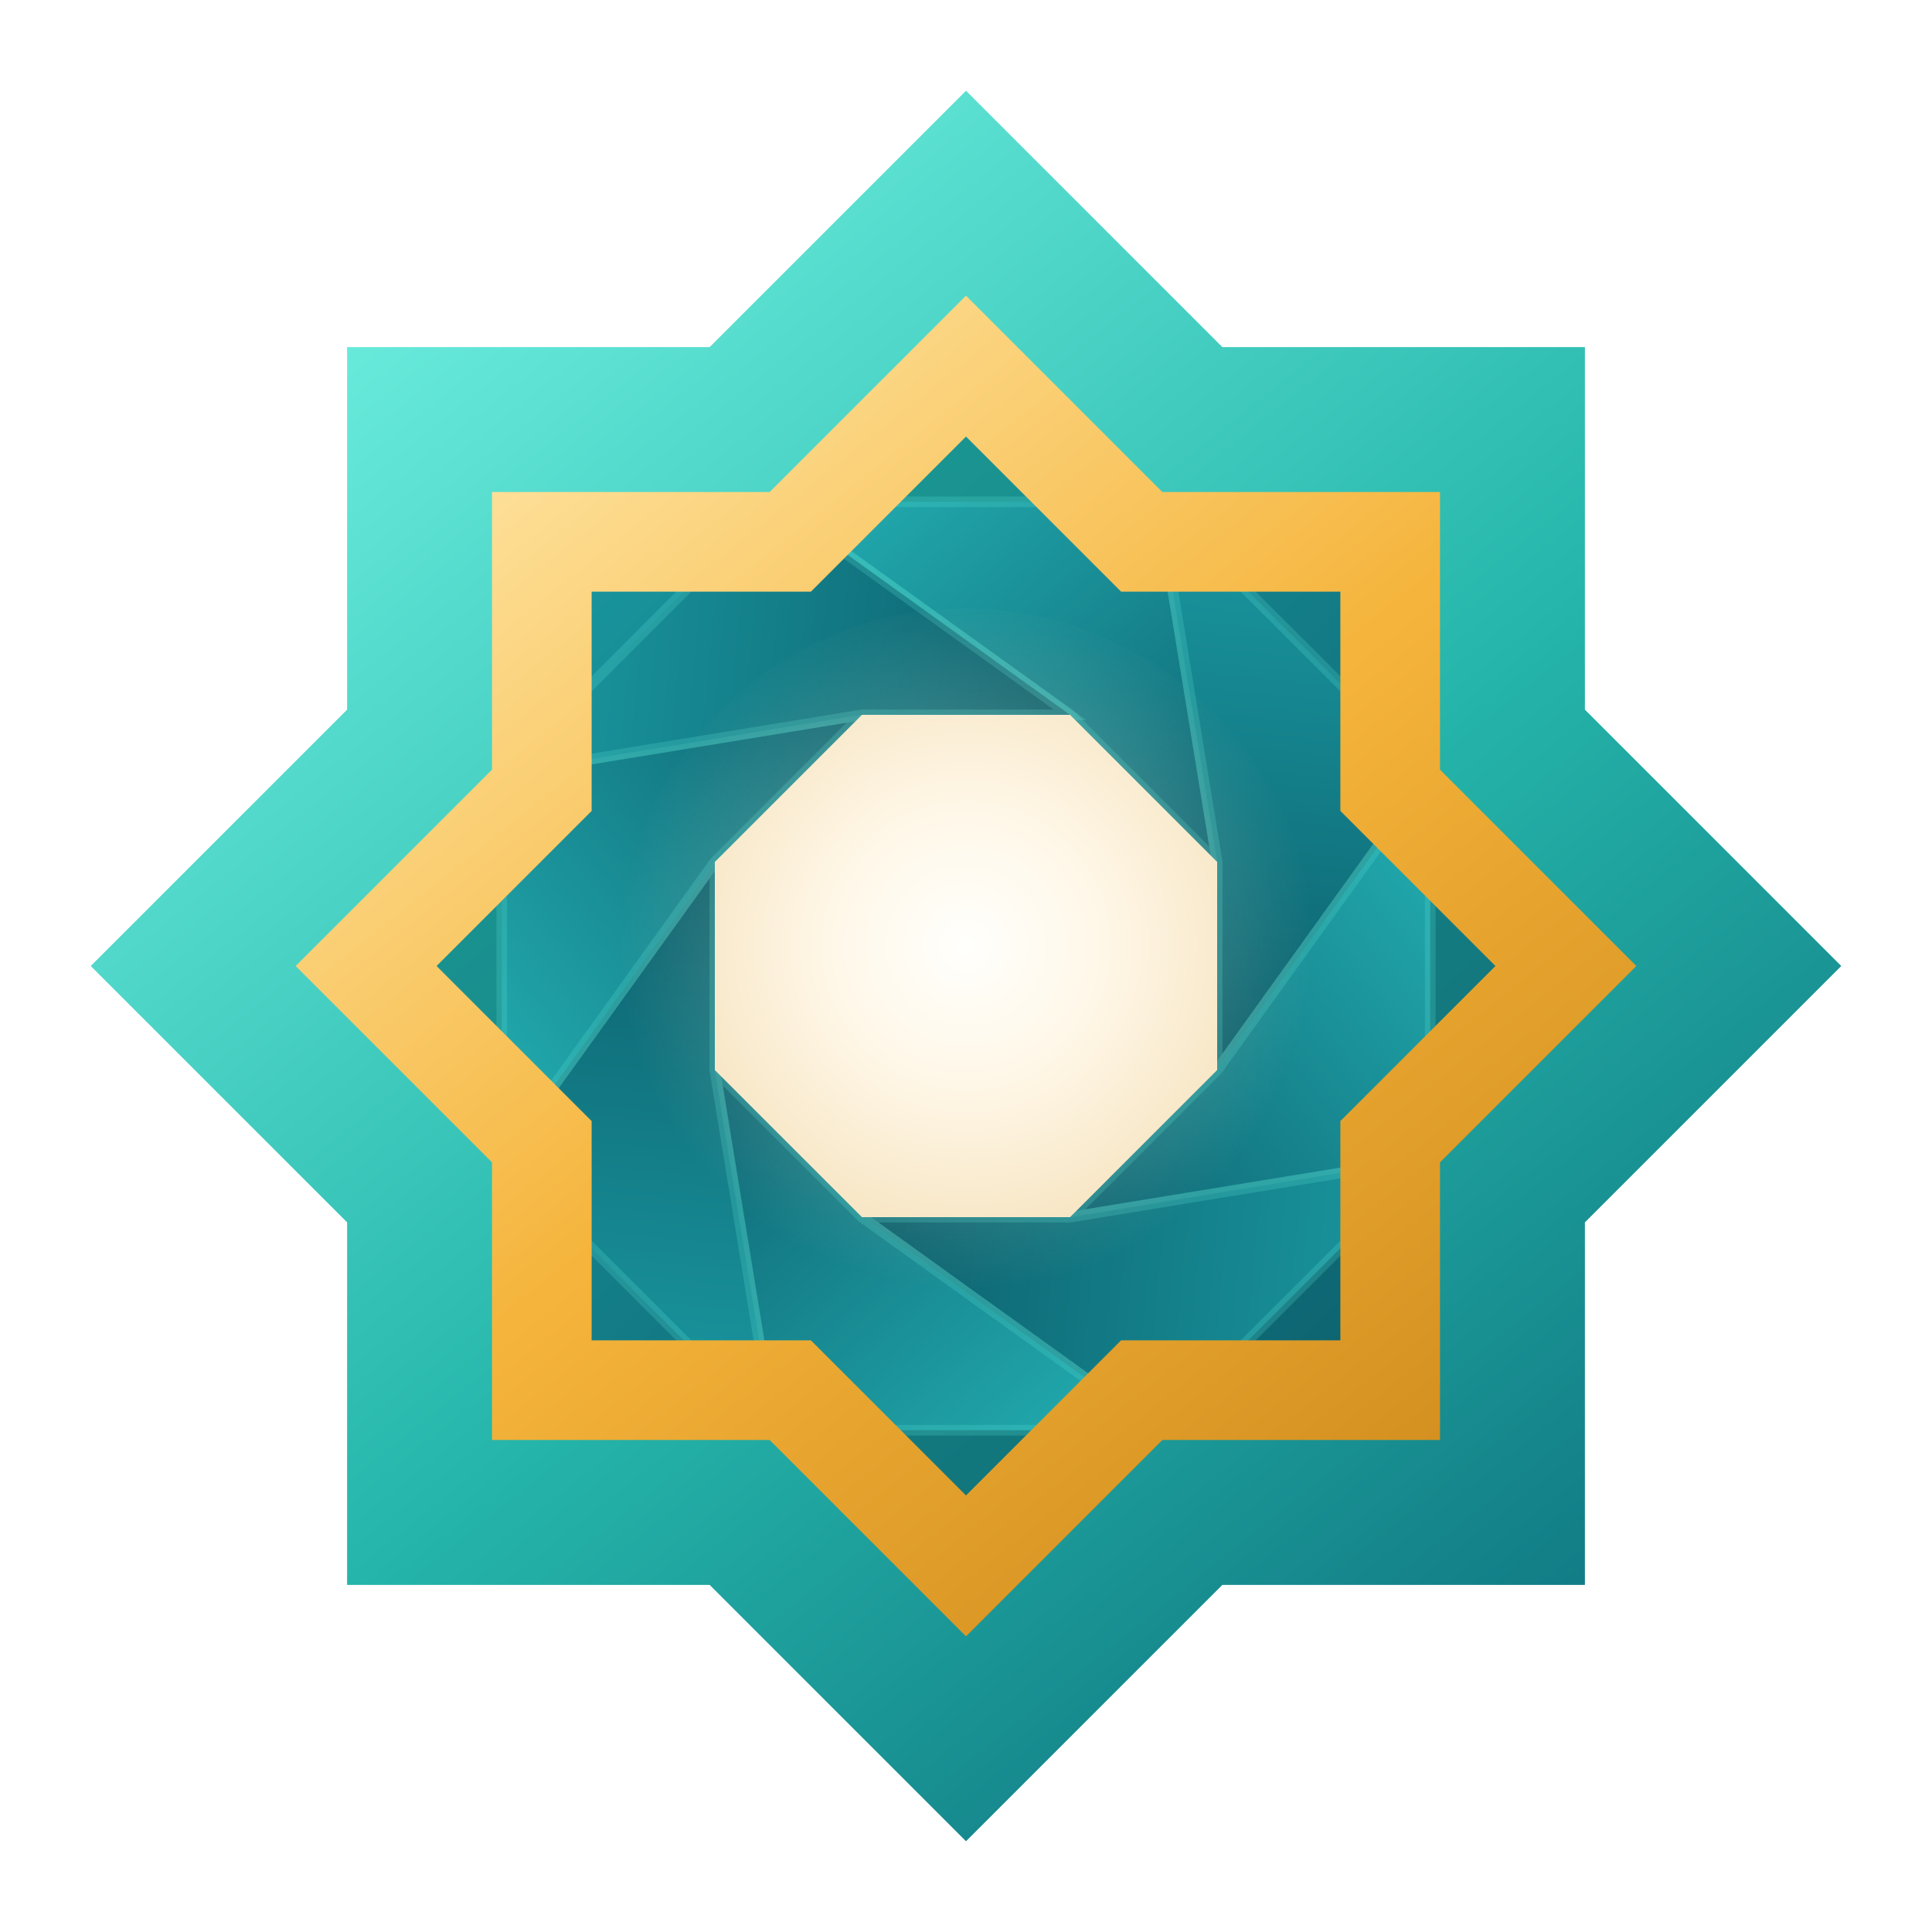
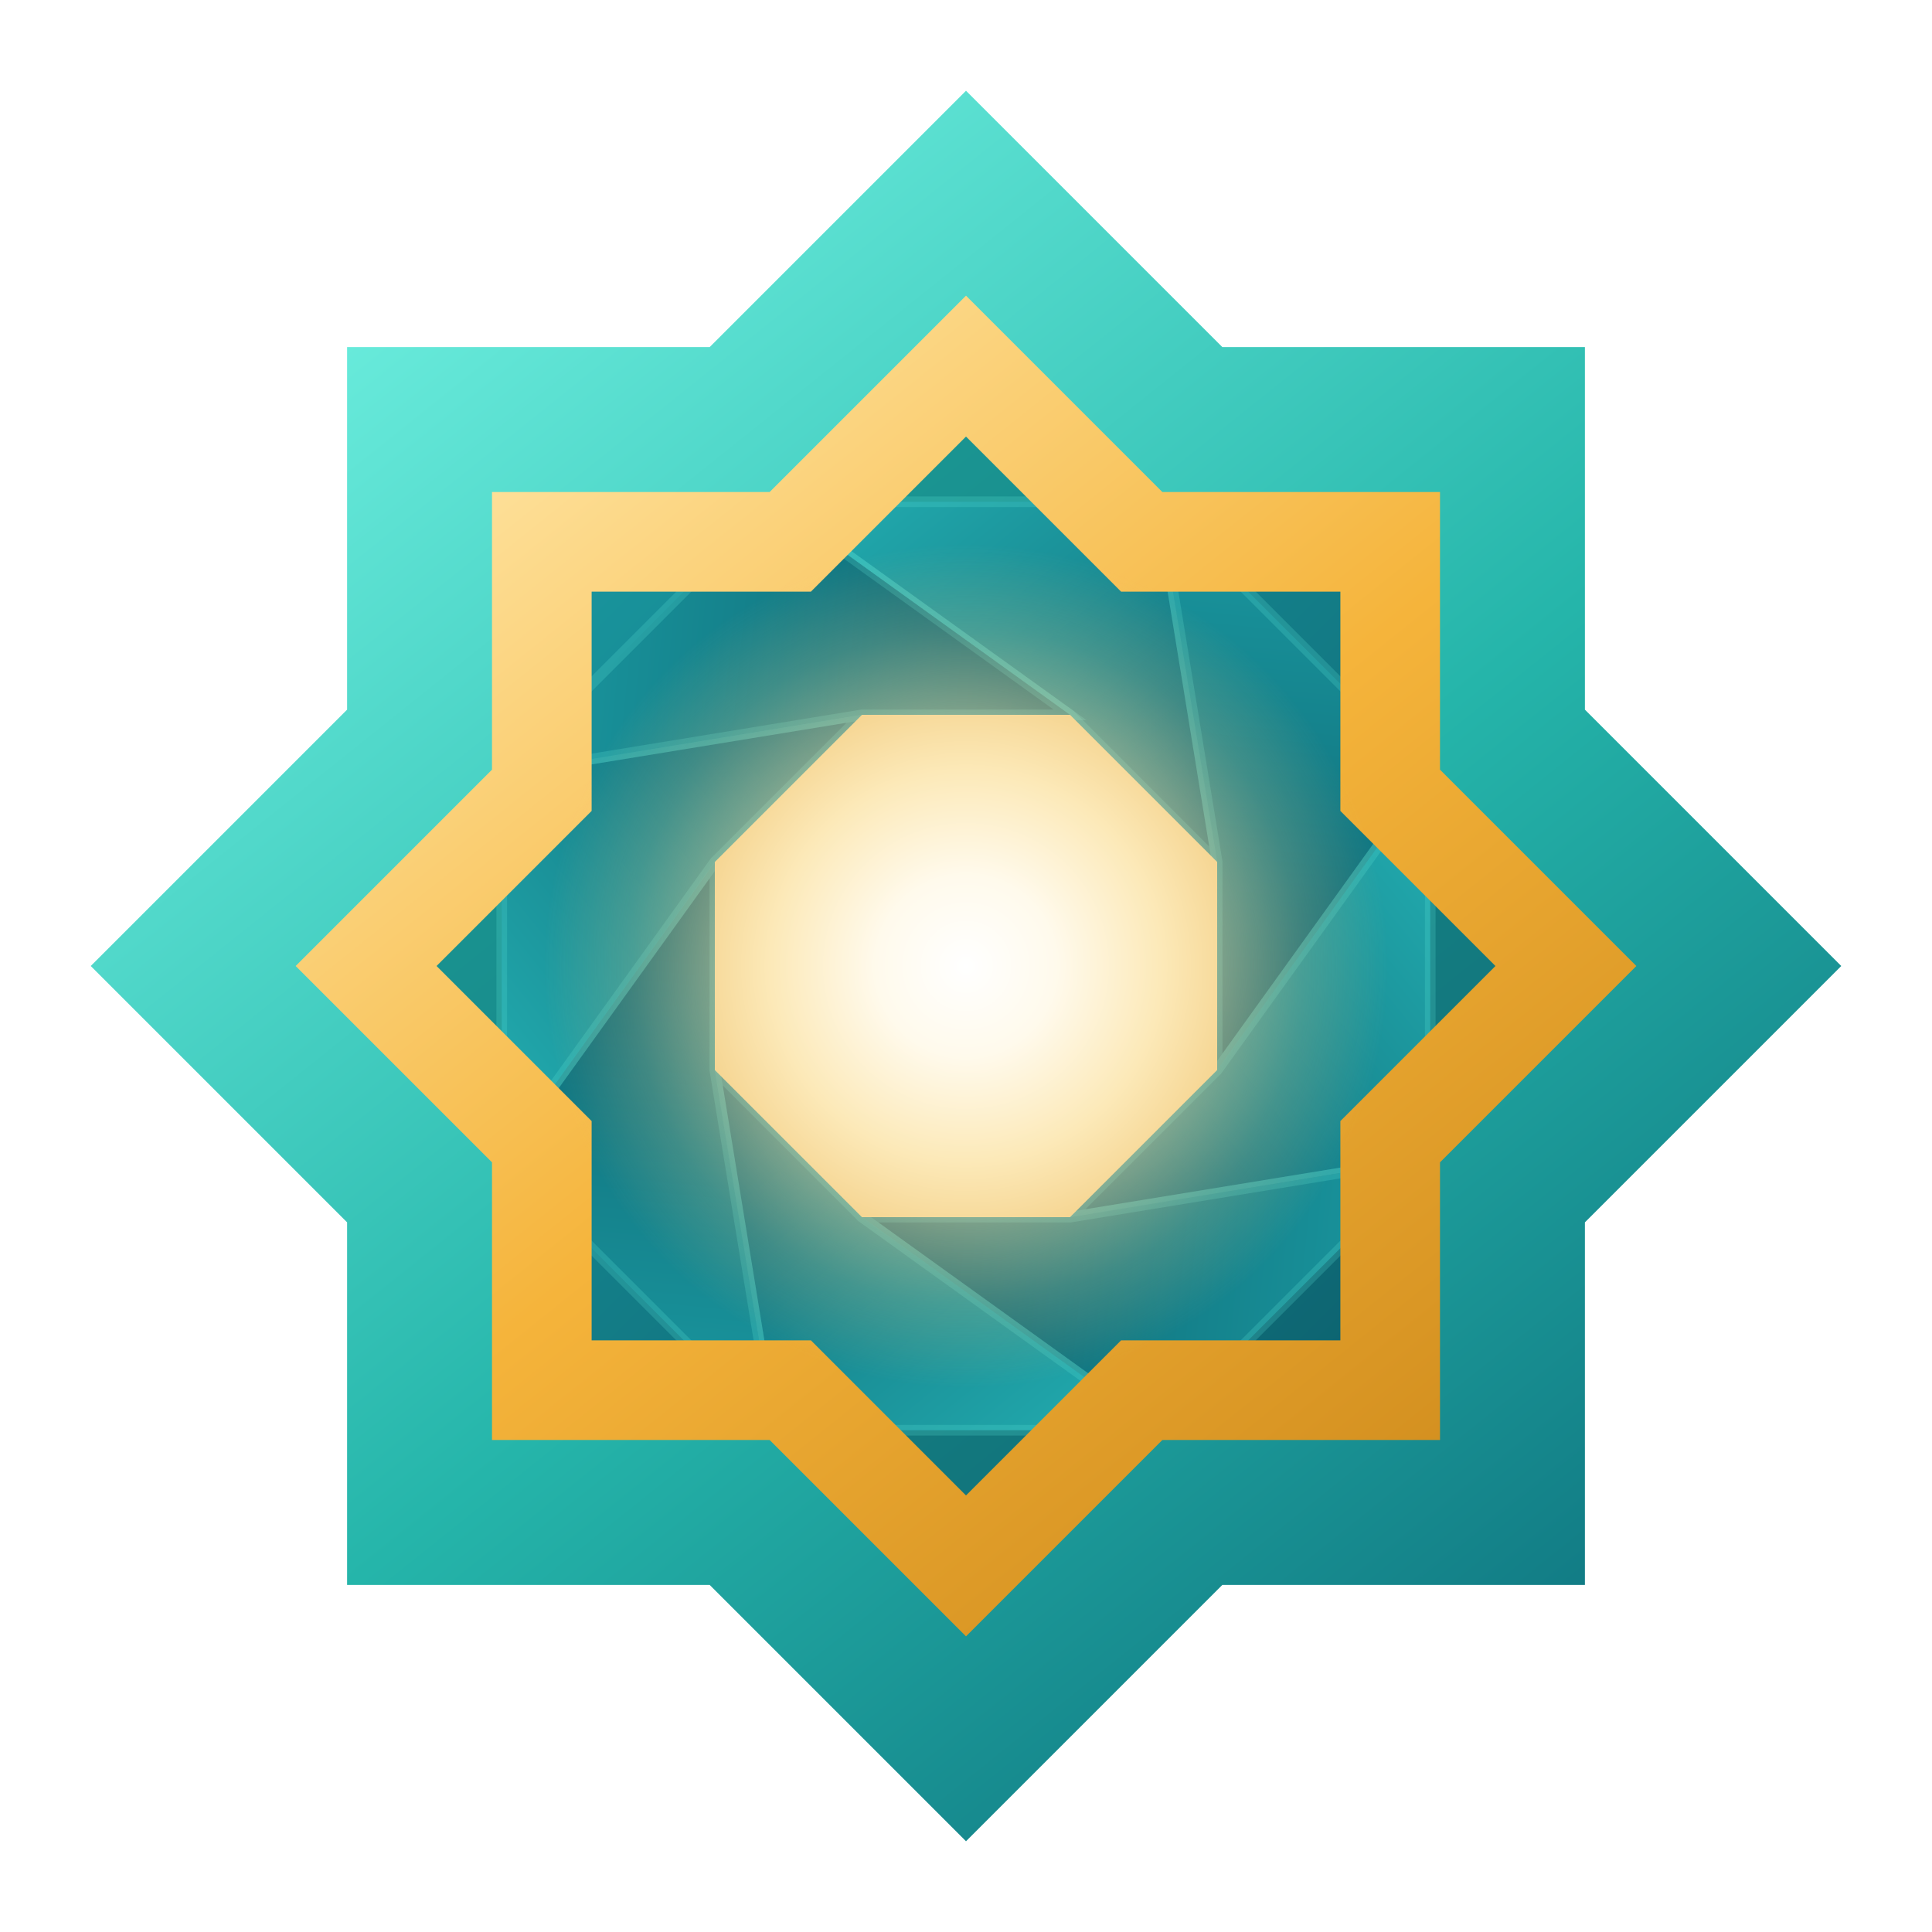
<svg xmlns="http://www.w3.org/2000/svg" width="100" height="100" viewBox="0 0 100 100" role="img">
  <defs>
    <linearGradient id="absarna-teal" x1="10%" y1="0%" x2="90%" y2="100%">
      <stop offset="0%" stop-color="#6FF0E0" />
      <stop offset="55%" stop-color="#25B5AA" />
      <stop offset="100%" stop-color="#0F7480" />
    </linearGradient>
    <linearGradient id="absarna-field" x1="10%" y1="0%" x2="90%" y2="100%">
      <stop offset="0%" stop-color="#1FA69E" />
      <stop offset="100%" stop-color="#0D6470" />
    </linearGradient>
    <linearGradient id="absarna-blade-1" x1="0%" y1="0%" x2="100%" y2="100%">
      <stop offset="0%" stop-color="#23AFB2" />
      <stop offset="100%" stop-color="#0E6674" />
    </linearGradient>
    <linearGradient id="absarna-blade-2" x1="0%" y1="0%" x2="100%" y2="100%">
      <stop offset="0%" stop-color="#1A98A0" />
      <stop offset="100%" stop-color="#0C606D" />
    </linearGradient>
    <linearGradient id="absarna-gold" x1="10%" y1="0%" x2="90%" y2="100%">
      <stop offset="0%" stop-color="#FFE7A8" />
      <stop offset="50%" stop-color="#F5B43B" />
      <stop offset="100%" stop-color="#CE8A1B" />
    </linearGradient>
-     <radialGradient id="absarna-core" cx="50%" cy="46%" r="62%">
-       <stop offset="0%" stop-color="#FFFFFC" />
-       <stop offset="40%" stop-color="#FFF8EA" />
-       <stop offset="100%" stop-color="#F6E4C0" />
+     <radialGradient id="absarna-core" cx="50%" cy="50%" r="60%">
+       <stop offset="0%" stop-color="#FFFFFF" />
+       <stop offset="30%" stop-color="#FFFAEC" />
+       <stop offset="65%" stop-color="#FCE9B8" />
+       <stop offset="100%" stop-color="#F3CE84" />
    </radialGradient>
-     <radialGradient id="absarna-glow" cx="50%" cy="48%" r="50%">
-       <stop offset="0%" stop-color="#FFF6E2" stop-opacity=".55" />
-       <stop offset="40%" stop-color="#FBEBCF" stop-opacity=".24" />
-       <stop offset="100%" stop-color="#F7E3C2" stop-opacity="0" />
+     <radialGradient id="absarna-glow" cx="50%" cy="50%" r="50%">
+       <stop offset="0%" stop-color="#FFF6DE" stop-opacity=".96" />
+       <stop offset="34%" stop-color="#FDEBC2" stop-opacity=".82" />
+       <stop offset="58%" stop-color="#FADFA2" stop-opacity=".50" />
+       <stop offset="80%" stop-color="#F6D189" stop-opacity=".20" />
+       <stop offset="100%" stop-color="#F2C170" stop-opacity="0" />
    </radialGradient>
  </defs>
  <polygon points="86.500,50.000 75.809,60.691 75.809,75.809 60.691,75.809 50.000,86.500 39.309,75.809 24.191,75.809 24.191,60.691 13.500,50.000 24.191,39.309 24.191,24.191 39.309,24.191 50.000,13.500 60.691,24.191 75.809,24.191 75.809,39.309" fill="url(#absarna-field)" />
  <rect x="25.966" y="25.966" width="48.069" height="48.069" fill="url(#absarna-blade-2)" />
  <polygon points="40.046,25.970 59.954,25.970 63.000,44.615 55.385,37.000" fill="url(#absarna-blade-1)" stroke="#5FE6D6" stroke-width="0.55" stroke-opacity=".22" transform="rotate(0 50 50)" />
  <polygon points="40.046,25.970 59.954,25.970 63.000,44.615 55.385,37.000" fill="url(#absarna-blade-2)" stroke="#5FE6D6" stroke-width="0.55" stroke-opacity=".22" transform="rotate(45 50 50)" />
  <polygon points="40.046,25.970 59.954,25.970 63.000,44.615 55.385,37.000" fill="url(#absarna-blade-1)" stroke="#5FE6D6" stroke-width="0.55" stroke-opacity=".22" transform="rotate(90 50 50)" />
  <polygon points="40.046,25.970 59.954,25.970 63.000,44.615 55.385,37.000" fill="url(#absarna-blade-2)" stroke="#5FE6D6" stroke-width="0.55" stroke-opacity=".22" transform="rotate(135 50 50)" />
  <polygon points="40.046,25.970 59.954,25.970 63.000,44.615 55.385,37.000" fill="url(#absarna-blade-1)" stroke="#5FE6D6" stroke-width="0.55" stroke-opacity=".22" transform="rotate(180 50 50)" />
  <polygon points="40.046,25.970 59.954,25.970 63.000,44.615 55.385,37.000" fill="url(#absarna-blade-2)" stroke="#5FE6D6" stroke-width="0.55" stroke-opacity=".22" transform="rotate(225 50 50)" />
  <polygon points="40.046,25.970 59.954,25.970 63.000,44.615 55.385,37.000" fill="url(#absarna-blade-1)" stroke="#5FE6D6" stroke-width="0.55" stroke-opacity=".22" transform="rotate(270 50 50)" />
  <polygon points="40.046,25.970 59.954,25.970 63.000,44.615 55.385,37.000" fill="url(#absarna-blade-2)" stroke="#5FE6D6" stroke-width="0.55" stroke-opacity=".22" transform="rotate(315 50 50)" />
  <polygon points="82.000,50.000 72.627,59.373 72.627,72.627 59.373,72.627 50.000,82.000 40.627,72.627 27.373,72.627 27.373,59.373 18.000,50.000 27.373,40.627 27.373,27.373 40.627,27.373 50.000,18.000 59.373,27.373 72.627,27.373 72.627,40.627" fill="none" stroke="url(#absarna-gold)" stroke-width="6.5" stroke-linejoin="miter" />
  <polygon points="90.000,50.000 78.284,61.716 78.284,78.284 61.716,78.284 50.000,90.000 38.284,78.284 21.716,78.284 21.716,61.716 10.000,50.000 21.716,38.284 21.716,21.716 38.284,21.716 50.000,10.000 61.716,21.716 78.284,21.716 78.284,38.284" fill="none" stroke="url(#absarna-teal)" stroke-width="7.5" stroke-linejoin="miter" />
-   <circle cx="50" cy="49.5" r="18" fill="url(#absarna-glow)" />
+   <circle cx="50" cy="50" r="22" fill="url(#absarna-glow)" />
  <polygon points="63.000,44.615 63.000,55.385 55.385,63.000 44.615,63.000 37.000,55.385 37.000,44.615 44.615,37.000 55.385,37.000" fill="url(#absarna-core)" />
</svg>
